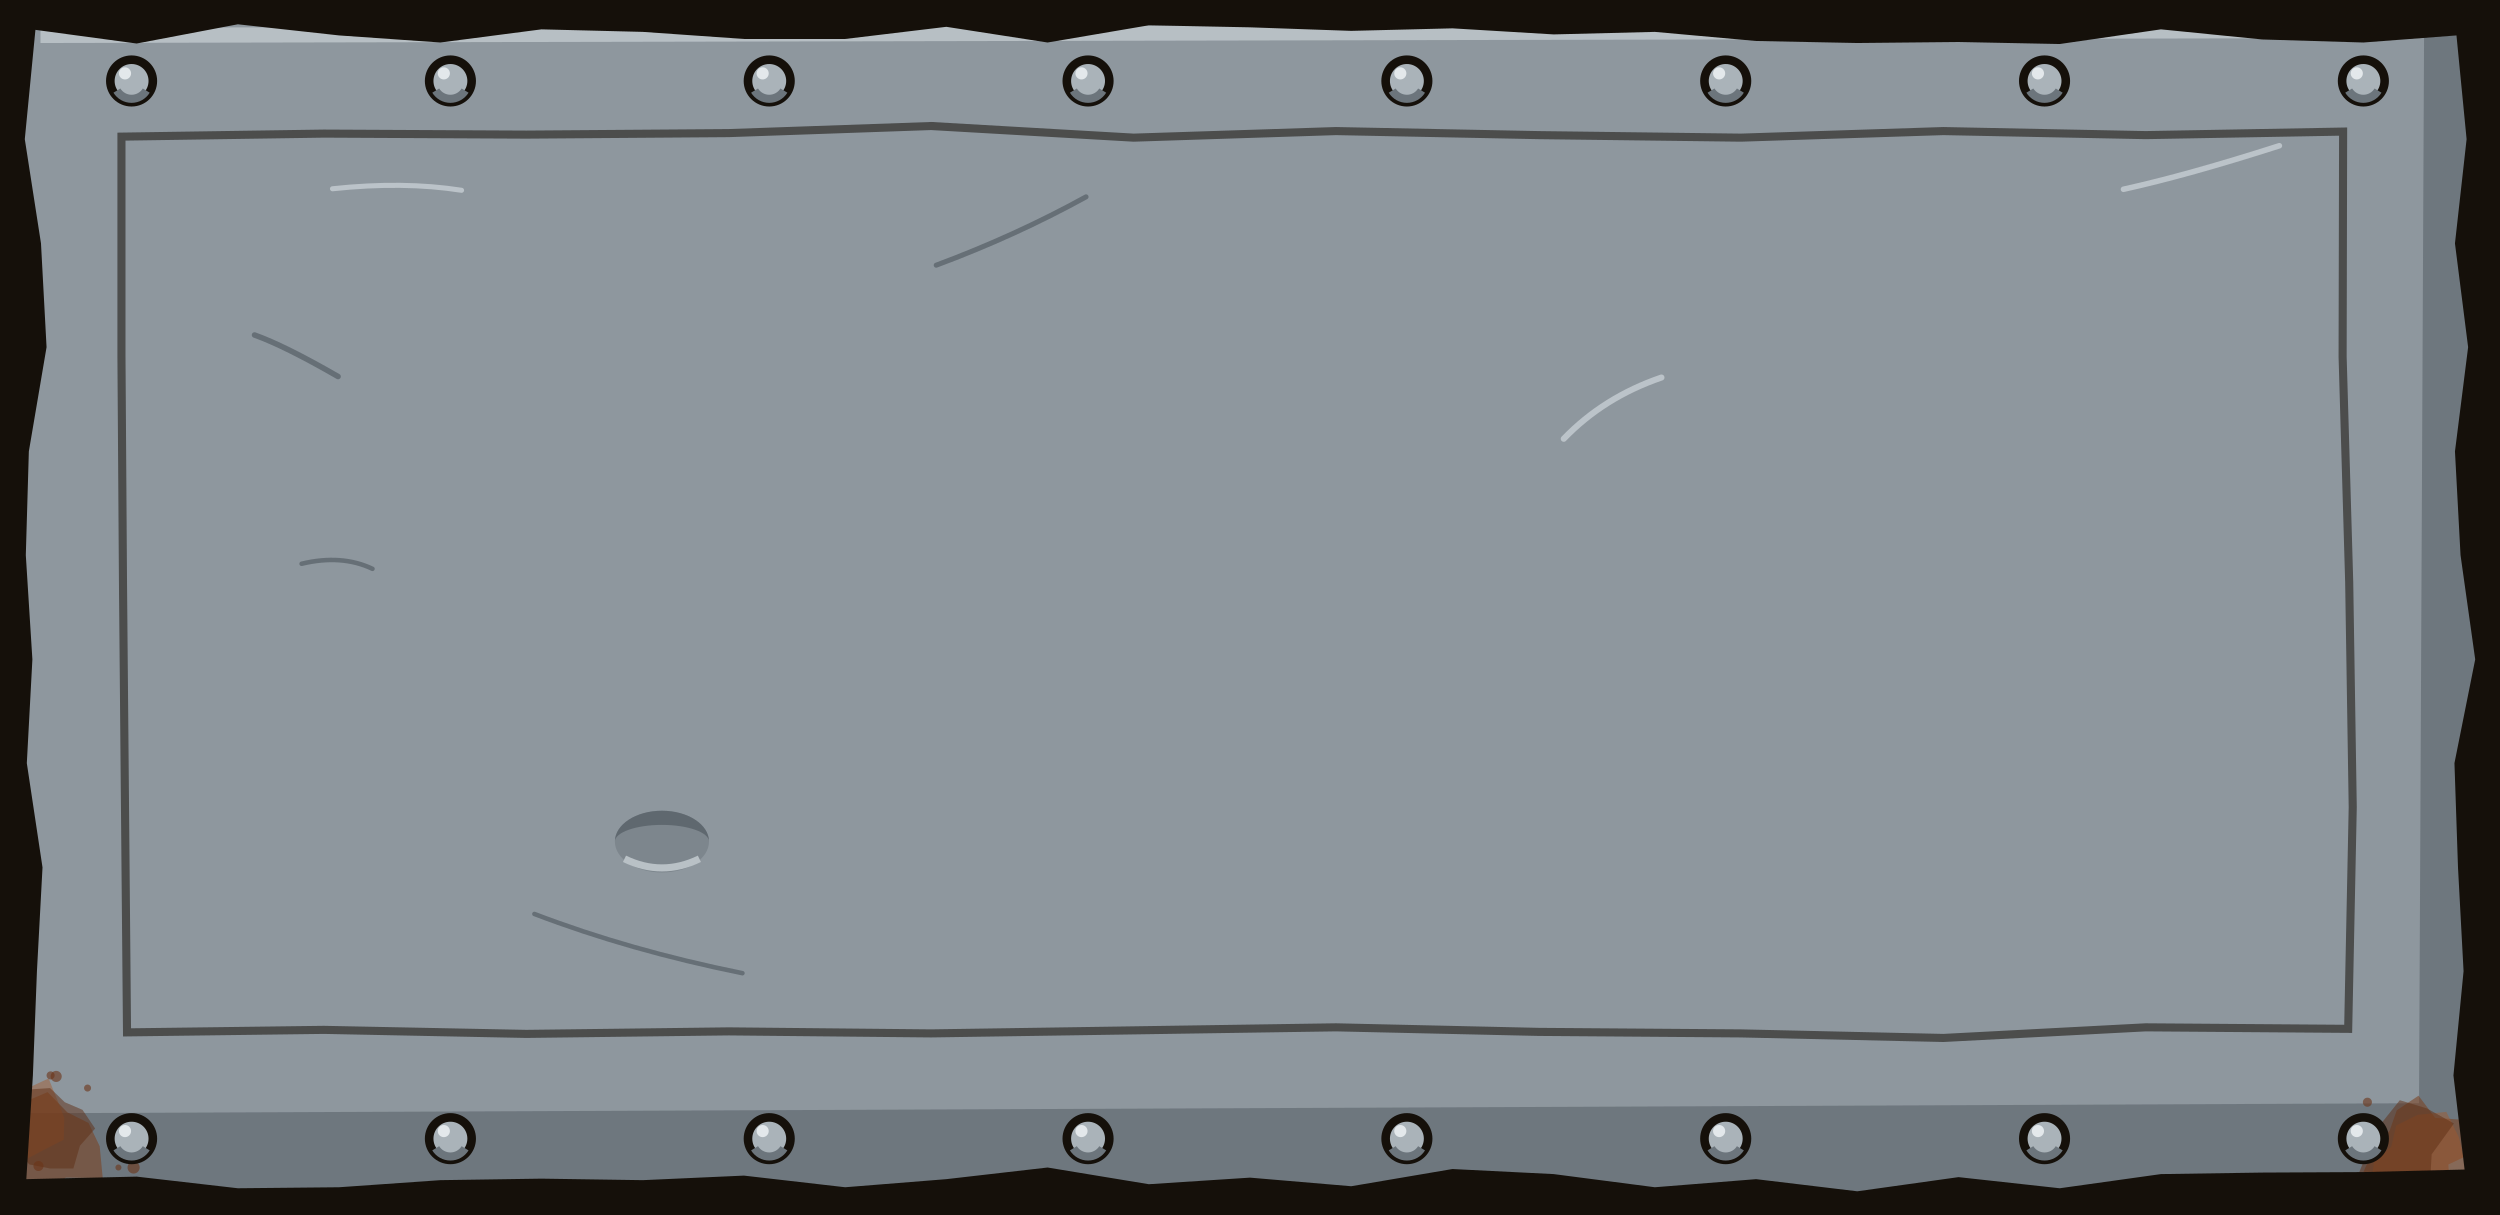
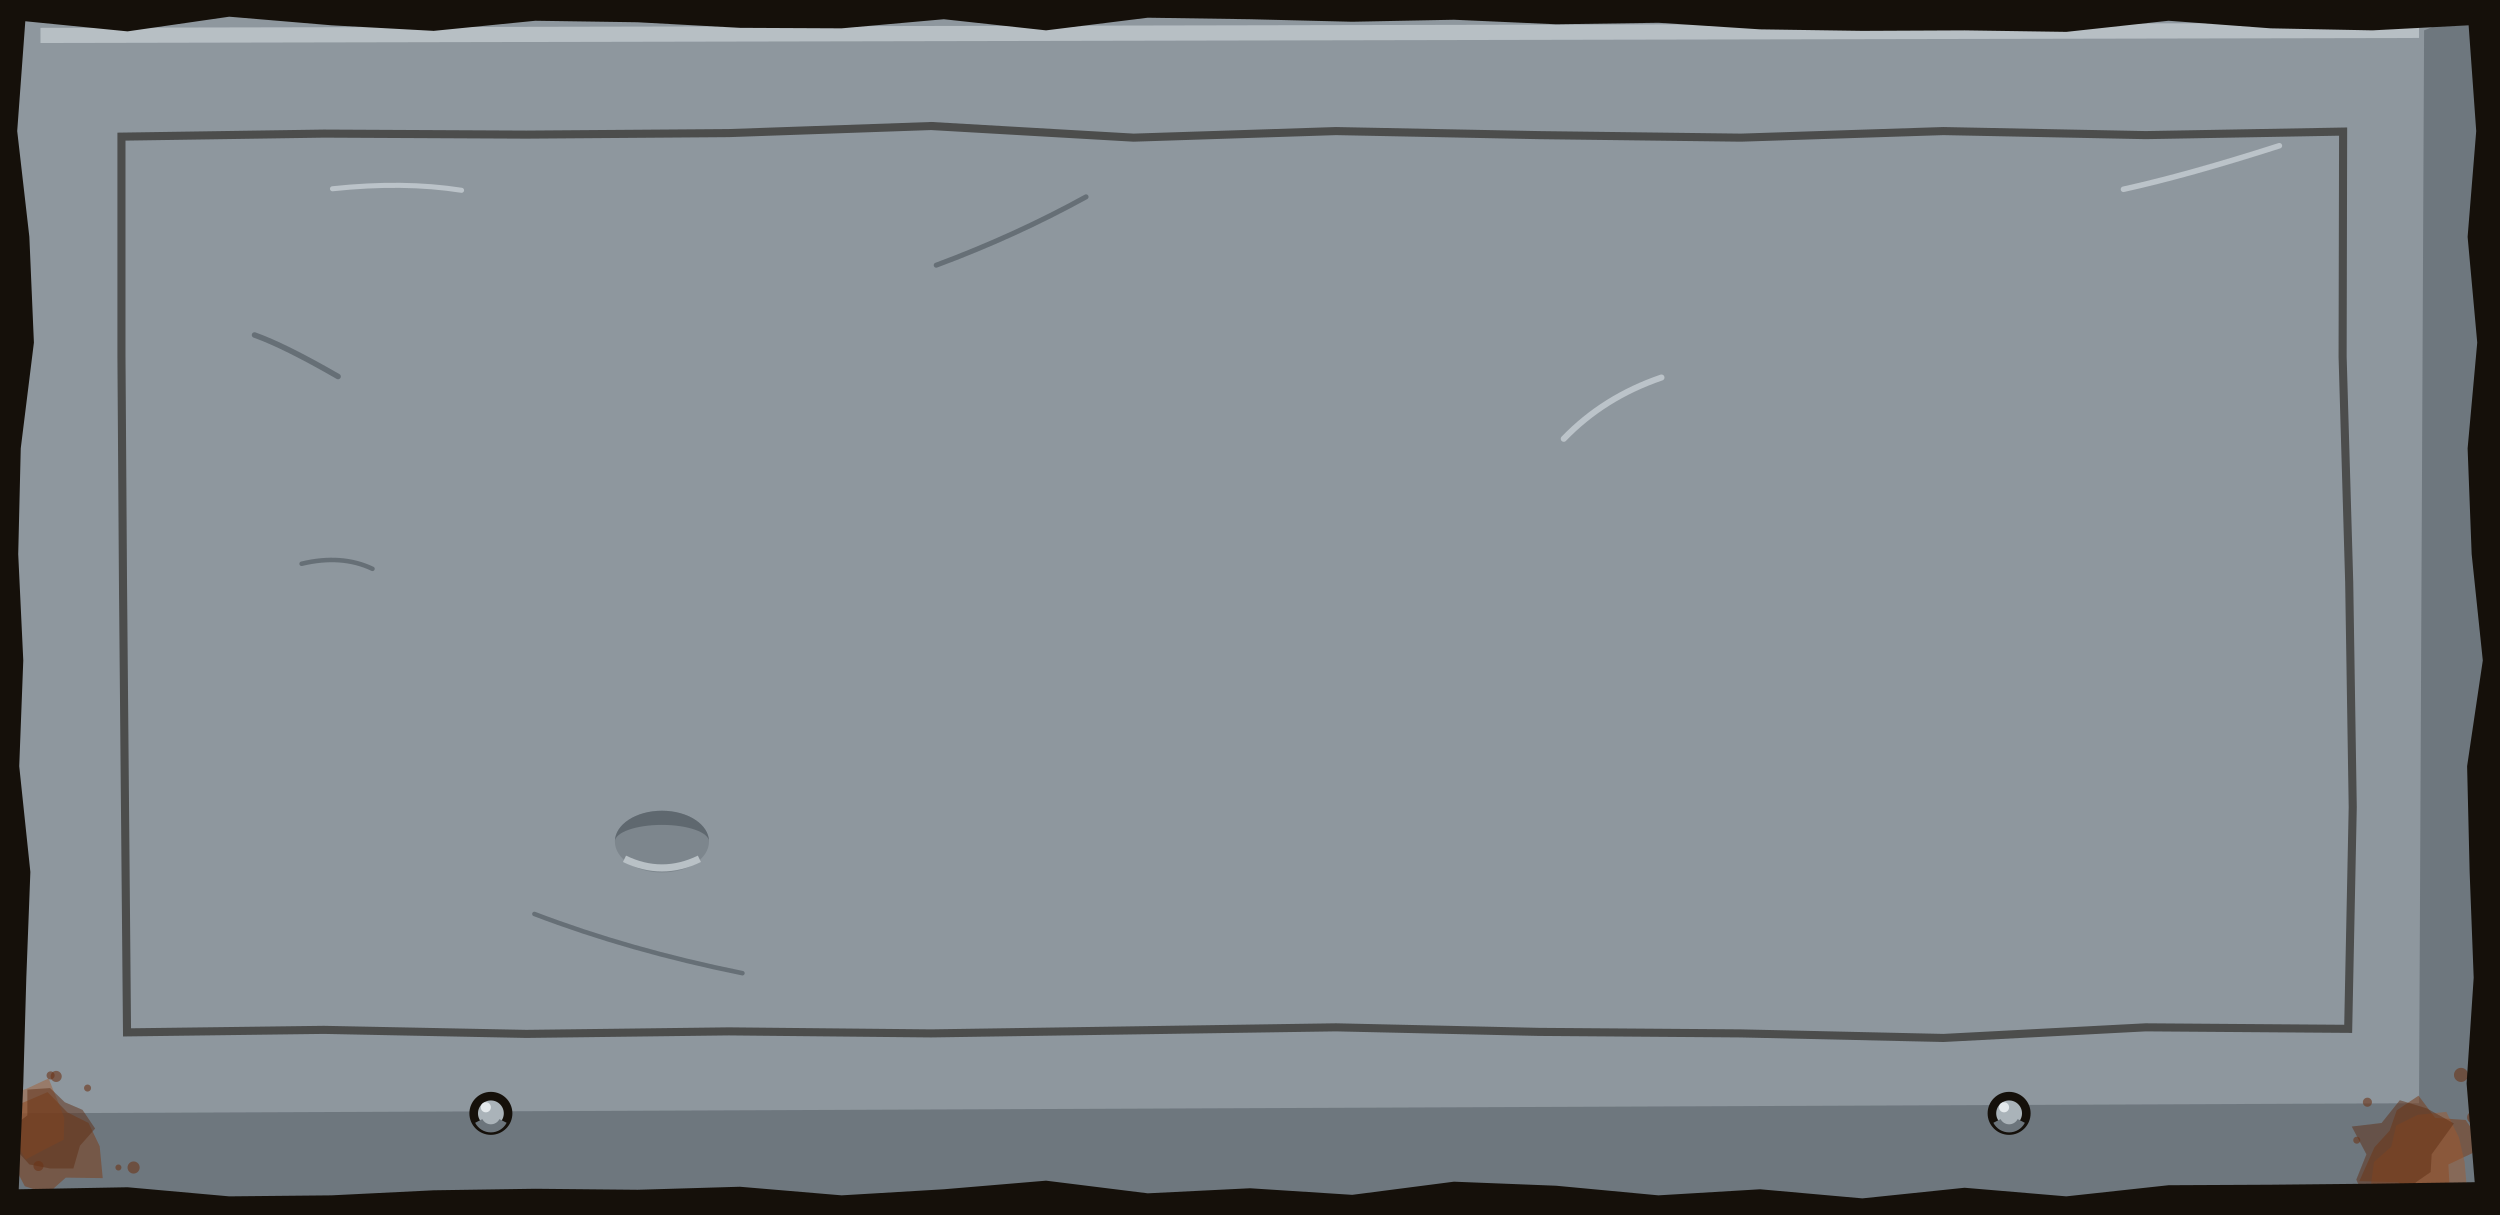
<svg xmlns="http://www.w3.org/2000/svg" viewBox="0 0 494 240" preserveAspectRatio="none">
  <rect width="494" height="240" fill="#8e979e" />
  <path d="M494,0 L494,240 L0,240 L0,220 L478,218 L479,6 Z" fill="#6e777e" />
  <path d="M8,7 L478,6" stroke="#b7bfc4" stroke-width="3" fill="none" />
  <path d="M24.0,27.0 L64.0,26.4 L104.0,26.6 L144.0,26.3 L184.0,24.9 L224.0,27.2 L264.0,25.9 L304.0,26.7 L344.0,27.2 L384.0,25.9 L424.0,26.7 L463.0,26.0 L462.9,70.5 L464.2,115.0 L464.9,159.5 L464.0,203.3 L424.0,203.0 L384.0,205.1 L344.0,204.2 L304.0,203.9 L264.0,203.0 L224.0,203.6 L184.0,204.2 L144.0,203.8 L104.0,204.3 L64.0,203.5 L25.1,204.0 L24.7,159.5 L24.3,115.0 L24.0,70.5Z" fill="none" stroke="#15100a" stroke-width="1.6" opacity=".55" />
  <path d="M65.7,37.3 Q79.7,35.8 91.2,37.6" fill="none" stroke="#c7ced3" stroke-width="1.0" stroke-linecap="round" opacity=".8" />
  <path d="M105.6,180.6 Q124.4,187.8 146.7,192.3" fill="none" stroke="#5c656c" stroke-width="0.9" stroke-linecap="round" opacity=".8" />
  <path d="M309.0,86.7 Q316.9,78.5 328.3,74.6" fill="none" stroke="#c7ced3" stroke-width="1.2" stroke-linecap="round" opacity=".8" />
  <path d="M59.6,111.4 Q67.5,109.5 73.6,112.4" fill="none" stroke="#5c656c" stroke-width="0.9" stroke-linecap="round" opacity=".8" />
  <path d="M185.0,52.4 Q200.6,46.6 214.6,38.9" fill="none" stroke="#5c656c" stroke-width="1.0" stroke-linecap="round" opacity=".8" />
  <path d="M50.3,66.2 Q56.2,68.3 66.8,74.4" fill="none" stroke="#5c656c" stroke-width="1.1" stroke-linecap="round" opacity=".8" />
  <path d="M419.6,37.4 Q432.3,34.6 450.4,28.8" fill="none" stroke="#c7ced3" stroke-width="1.1" stroke-linecap="round" opacity=".8" />
  <ellipse cx="130.8" cy="166.3" rx="9.3" ry="6.1" fill="#7d868d" />
  <path d="M121.5,166.3 A9.3,6.1 0 0 1 140.1,166.3 A9.3,3.3 0 0 0 121.5,166.3Z" fill="#5f686f" />
  <path d="M123.4,169.7 Q130.8,173.3 138.2,169.7" fill="none" stroke="#b9c1c6" stroke-width="1.4" />
  <path d="M491.0,226.7 L483.8,230.1 L484.2,237.6 L477.9,238.1 L473.9,233.6 L466.2,233.4 L469.2,226.7 L472.2,223.4 L473.6,219.4 L477.9,216.5 L481.2,220.9 L487.2,221.3Z" fill="#7a3e1c" opacity="0.55" />
  <path d="M487.0,229.6 L487.5,235.3 L483.1,239.0 L477.7,240.4 L472.0,239.3 L468.4,234.9 L469.1,229.6 L472.5,226.6 L473.5,222.4 L477.7,220.3 L483.4,219.7 L485.9,224.8Z" fill="#a3582a" opacity="0.45" />
  <path d="M480.5,228.1 L480.3,231.6 L477.4,233.6 L474.2,239.0 L468.1,238.7 L465.6,233.1 L467.6,228.1 L464.7,222.6 L470.6,221.9 L474.2,217.4 L479.5,219.0 L484.9,222.0Z" fill="#5e2e14" opacity="0.5" />
  <circle cx="467.8" cy="217.8" r="0.9" fill="#6b3418" opacity=".6" />
  <circle cx="464.6" cy="239.7" r="1.2" fill="#6b3418" opacity=".6" />
  <circle cx="465.7" cy="225.3" r="0.7" fill="#6b3418" opacity=".6" />
  <circle cx="496.9" cy="221.7" r="0.6" fill="#6b3418" opacity=".6" />
  <circle cx="488.7" cy="220.8" r="1.2" fill="#6b3418" opacity=".6" />
  <circle cx="490.3" cy="212.9" r="1.1" fill="#6b3418" opacity=".6" />
  <circle cx="496.4" cy="217.6" r="0.8" fill="#6b3418" opacity=".6" />
  <circle cx="486.3" cy="212.4" r="1.4" fill="#6b3418" opacity=".6" />
  <circle cx="491.0" cy="239.8" r="1.4" fill="#6b3418" opacity=".6" />
  <path d="M19.7,226.5 L20.3,232.8 L13.0,232.7 L9.4,235.9 L4.9,234.4 L2.8,230.4 L2.3,226.5 L-0.3,220.9 L4.5,217.9 L9.4,215.8 L13.3,219.8 L17.5,221.9Z" fill="#7a3e1c" opacity="0.55" />
  <path d="M12.7,220.9 L12.6,225.2 L8.7,227.2 L5.1,229.1 L2.7,225.1 L-0.9,224.4 L-0.0,220.9 L-1.0,217.4 L2.3,216.0 L5.1,215.2 L9.6,213.1 L11.3,217.3Z" fill="#a3582a" opacity="0.45" />
  <path d="M18.8,223.0 L15.8,226.4 L14.5,230.9 L9.9,230.9 L5.8,230.1 L3.0,227.0 L2.0,223.0 L5.4,220.4 L5.4,215.3 L9.9,215.0 L12.8,217.8 L16.3,219.3Z" fill="#5e2e14" opacity="0.5" />
  <circle cx="26.4" cy="230.7" r="1.2" fill="#6b3418" opacity=".6" />
  <circle cx="11.1" cy="212.7" r="1.1" fill="#6b3418" opacity=".6" />
  <circle cx="7.6" cy="230.4" r="1.0" fill="#6b3418" opacity=".6" />
  <circle cx="-3.0" cy="236.8" r="0.8" fill="#6b3418" opacity=".6" />
  <circle cx="0.0" cy="224.0" r="1.5" fill="#6b3418" opacity=".6" />
  <circle cx="17.3" cy="215.0" r="0.7" fill="#6b3418" opacity=".6" />
  <circle cx="10.0" cy="212.5" r="0.8" fill="#6b3418" opacity=".6" />
  <circle cx="-4.1" cy="237.2" r="1.5" fill="#6b3418" opacity=".6" />
  <circle cx="23.4" cy="230.7" r="0.6" fill="#6b3418" opacity=".6" />
-   <circle cx="26.0" cy="16.0" r="4.2" fill="#aab3b9" stroke="#15100a" stroke-width="1.7" />
-   <path d="M23.1,17.9 A3.4,3.4 0 0 0 28.9,17.9" fill="none" stroke="#6c757c" stroke-width="1.6" />
-   <circle cx="24.7" cy="14.5" r="1.2" fill="#e3e8eb" />
-   <circle cx="26.0" cy="225.0" r="4.2" fill="#aab3b9" stroke="#15100a" stroke-width="1.7" />
-   <path d="M23.1,226.9 A3.4,3.4 0 0 0 28.9,226.9" fill="none" stroke="#6c757c" stroke-width="1.6" />
-   <circle cx="24.7" cy="223.5" r="1.2" fill="#e3e8eb" />
-   <circle cx="89.0" cy="16.0" r="4.2" fill="#aab3b9" stroke="#15100a" stroke-width="1.7" />
-   <path d="M86.1,17.9 A3.4,3.4 0 0 0 91.9,17.9" fill="none" stroke="#6c757c" stroke-width="1.6" />
-   <circle cx="87.7" cy="14.5" r="1.2" fill="#e3e8eb" />
-   <circle cx="89.0" cy="225.0" r="4.2" fill="#aab3b9" stroke="#15100a" stroke-width="1.7" />
-   <path d="M86.1,226.9 A3.4,3.4 0 0 0 91.9,226.9" fill="none" stroke="#6c757c" stroke-width="1.6" />
-   <circle cx="87.7" cy="223.5" r="1.2" fill="#e3e8eb" />
-   <circle cx="152.0" cy="16.0" r="4.2" fill="#aab3b9" stroke="#15100a" stroke-width="1.7" />
-   <path d="M149.1,17.9 A3.4,3.4 0 0 0 154.9,17.9" fill="none" stroke="#6c757c" stroke-width="1.6" />
-   <circle cx="150.7" cy="14.5" r="1.2" fill="#e3e8eb" />
-   <circle cx="152.0" cy="225.0" r="4.2" fill="#aab3b9" stroke="#15100a" stroke-width="1.7" />
-   <path d="M149.1,226.9 A3.4,3.4 0 0 0 154.9,226.9" fill="none" stroke="#6c757c" stroke-width="1.6" />
-   <circle cx="150.7" cy="223.5" r="1.2" fill="#e3e8eb" />
-   <circle cx="215.0" cy="16.0" r="4.2" fill="#aab3b9" stroke="#15100a" stroke-width="1.7" />
-   <path d="M212.1,17.9 A3.4,3.4 0 0 0 217.9,17.9" fill="none" stroke="#6c757c" stroke-width="1.6" />
-   <circle cx="213.7" cy="14.5" r="1.2" fill="#e3e8eb" />
-   <circle cx="215.0" cy="225.0" r="4.2" fill="#aab3b9" stroke="#15100a" stroke-width="1.7" />
-   <path d="M212.1,226.9 A3.4,3.4 0 0 0 217.9,226.9" fill="none" stroke="#6c757c" stroke-width="1.6" />
-   <circle cx="213.7" cy="223.5" r="1.2" fill="#e3e8eb" />
-   <circle cx="278.0" cy="16.0" r="4.2" fill="#aab3b9" stroke="#15100a" stroke-width="1.7" />
-   <path d="M275.1,17.9 A3.4,3.4 0 0 0 280.9,17.9" fill="none" stroke="#6c757c" stroke-width="1.6" />
-   <circle cx="276.7" cy="14.5" r="1.2" fill="#e3e8eb" />
-   <circle cx="278.0" cy="225.0" r="4.2" fill="#aab3b9" stroke="#15100a" stroke-width="1.7" />
-   <path d="M275.1,226.9 A3.4,3.4 0 0 0 280.9,226.9" fill="none" stroke="#6c757c" stroke-width="1.6" />
-   <circle cx="276.7" cy="223.5" r="1.2" fill="#e3e8eb" />
-   <circle cx="341.0" cy="16.0" r="4.2" fill="#aab3b9" stroke="#15100a" stroke-width="1.7" />
-   <path d="M338.1,17.9 A3.4,3.4 0 0 0 343.9,17.9" fill="none" stroke="#6c757c" stroke-width="1.6" />
-   <circle cx="339.7" cy="14.5" r="1.2" fill="#e3e8eb" />
-   <circle cx="341.0" cy="225.0" r="4.2" fill="#aab3b9" stroke="#15100a" stroke-width="1.7" />
-   <path d="M338.1,226.9 A3.4,3.4 0 0 0 343.9,226.9" fill="none" stroke="#6c757c" stroke-width="1.6" />
-   <circle cx="339.7" cy="223.5" r="1.2" fill="#e3e8eb" />
-   <circle cx="404.0" cy="16.0" r="4.2" fill="#aab3b9" stroke="#15100a" stroke-width="1.7" />
-   <path d="M401.1,17.9 A3.4,3.4 0 0 0 406.9,17.9" fill="none" stroke="#6c757c" stroke-width="1.6" />
-   <circle cx="402.7" cy="14.5" r="1.2" fill="#e3e8eb" />
-   <circle cx="404.0" cy="225.0" r="4.2" fill="#aab3b9" stroke="#15100a" stroke-width="1.7" />
-   <path d="M401.1,226.9 A3.4,3.4 0 0 0 406.9,226.9" fill="none" stroke="#6c757c" stroke-width="1.6" />
-   <circle cx="402.7" cy="223.5" r="1.2" fill="#e3e8eb" />
-   <circle cx="467.0" cy="16.0" r="4.2" fill="#aab3b9" stroke="#15100a" stroke-width="1.7" />
-   <path d="M464.1,17.9 A3.4,3.4 0 0 0 469.9,17.9" fill="none" stroke="#6c757c" stroke-width="1.6" />
-   <circle cx="465.7" cy="14.5" r="1.2" fill="#e3e8eb" />
-   <circle cx="467.0" cy="225.0" r="4.2" fill="#aab3b9" stroke="#15100a" stroke-width="1.7" />
-   <path d="M464.1,226.9 A3.4,3.4 0 0 0 469.9,226.9" fill="none" stroke="#6c757c" stroke-width="1.6" />
-   <circle cx="465.7" cy="223.5" r="1.2" fill="#e3e8eb" />
-   <path d="M-2,-2 H496 V242 H-2 Z M7.0,5.9 L27.0,8.6 L47.0,4.8 L67.0,7.0 L87.0,8.4 L107.0,5.8 L127.0,6.3 L147.0,7.7 L167.0,7.7 L187.0,5.3 L207.0,8.4 L227.0,5.0 L247.0,5.4 L267.0,6.1 L287.0,5.6 L307.0,6.8 L327.0,6.3 L347.0,8.1 L367.0,8.5 L387.0,8.3 L407.0,8.7 L427.0,5.8 L447.0,7.8 L467.0,8.4 L485.4,7.0 L487.4,27.5 L485.1,48.1 L487.7,68.6 L485.1,89.2 L486.2,109.7 L489.1,130.3 L485.0,150.8 L485.7,171.4 L486.8,191.9 L484.8,212.5 L487.0,231.1 L467.0,231.6 L447.0,231.7 L427.0,232.0 L407.0,234.8 L387.0,232.6 L367.0,235.4 L347.0,233.0 L327.0,234.6 L307.0,232.0 L287.0,231.0 L267.0,234.4 L247.0,232.7 L227.0,234.0 L207.0,230.7 L187.0,233.0 L167.0,234.6 L147.0,232.3 L127.0,233.2 L107.0,232.9 L87.0,233.2 L67.0,234.6 L47.0,234.8 L27.0,232.5 L5.2,233.0 L6.5,212.5 L7.3,191.9 L8.4,171.4 L5.3,150.8 L6.4,130.3 L5.1,109.7 L5.7,89.2 L9.2,68.6 L8.1,48.1 L4.9,27.5Z" fill="#15100a" fill-rule="evenodd" />
+   <circle cx="97.0" cy="220.0" r="3.4" fill="#aab3b9" stroke="#15100a" stroke-width="1.7" />
+   <path d="M94.6,221.5 A2.7,2.7 0 0 0 99.4,221.5" fill="none" stroke="#6c757c" stroke-width="1.6" />
+   <circle cx="96.0" cy="218.8" r="1.0" fill="#e3e8eb" />
+   <circle cx="397.0" cy="220.0" r="3.4" fill="#aab3b9" stroke="#15100a" stroke-width="1.7" />
+   <path d="M394.6,221.5 A2.7,2.7 0 0 0 399.4,221.5" fill="none" stroke="#6c757c" stroke-width="1.6" />
+   <circle cx="396.0" cy="218.8" r="1.0" fill="#e3e8eb" />
+   <path d="M-2,-2 H496 V242 H-2 Z M5.0,4.2 L25.2,6.2 L45.3,3.3 L65.5,5.0 L85.7,6.1 L105.8,4.1 L126.0,4.4 L146.2,5.5 L166.3,5.6 L186.5,3.8 L206.7,6.0 L226.8,3.5 L247.0,3.8 L267.2,4.3 L287.3,3.9 L307.5,4.8 L327.7,4.5 L347.8,5.8 L368.0,6.1 L388.2,6.0 L408.3,6.3 L428.5,4.1 L448.7,5.6 L468.8,6.0 L487.8,5.0 L489.3,25.9 L487.6,46.8 L489.5,67.7 L487.6,88.6 L488.4,109.5 L490.6,130.5 L487.5,151.4 L488.0,172.3 L488.8,193.2 L487.4,214.1 L489.0,233.6 L468.8,233.9 L448.7,234.1 L428.5,234.2 L408.3,236.4 L388.2,234.7 L368.0,236.8 L347.8,235.0 L327.7,236.2 L307.5,234.3 L287.3,233.5 L267.2,236.1 L247.0,234.8 L226.8,235.8 L206.7,233.3 L186.5,235.0 L166.3,236.2 L146.2,234.5 L126.0,235.1 L105.8,234.9 L85.7,235.2 L65.5,236.2 L45.3,236.4 L25.2,234.6 L3.7,235.0 L4.6,214.1 L5.2,193.2 L6.0,172.3 L3.8,151.4 L4.6,130.5 L3.6,109.5 L4.1,88.6 L6.7,67.7 L5.8,46.8 L3.4,25.9Z" fill="#15100a" fill-rule="evenodd" />
</svg>
